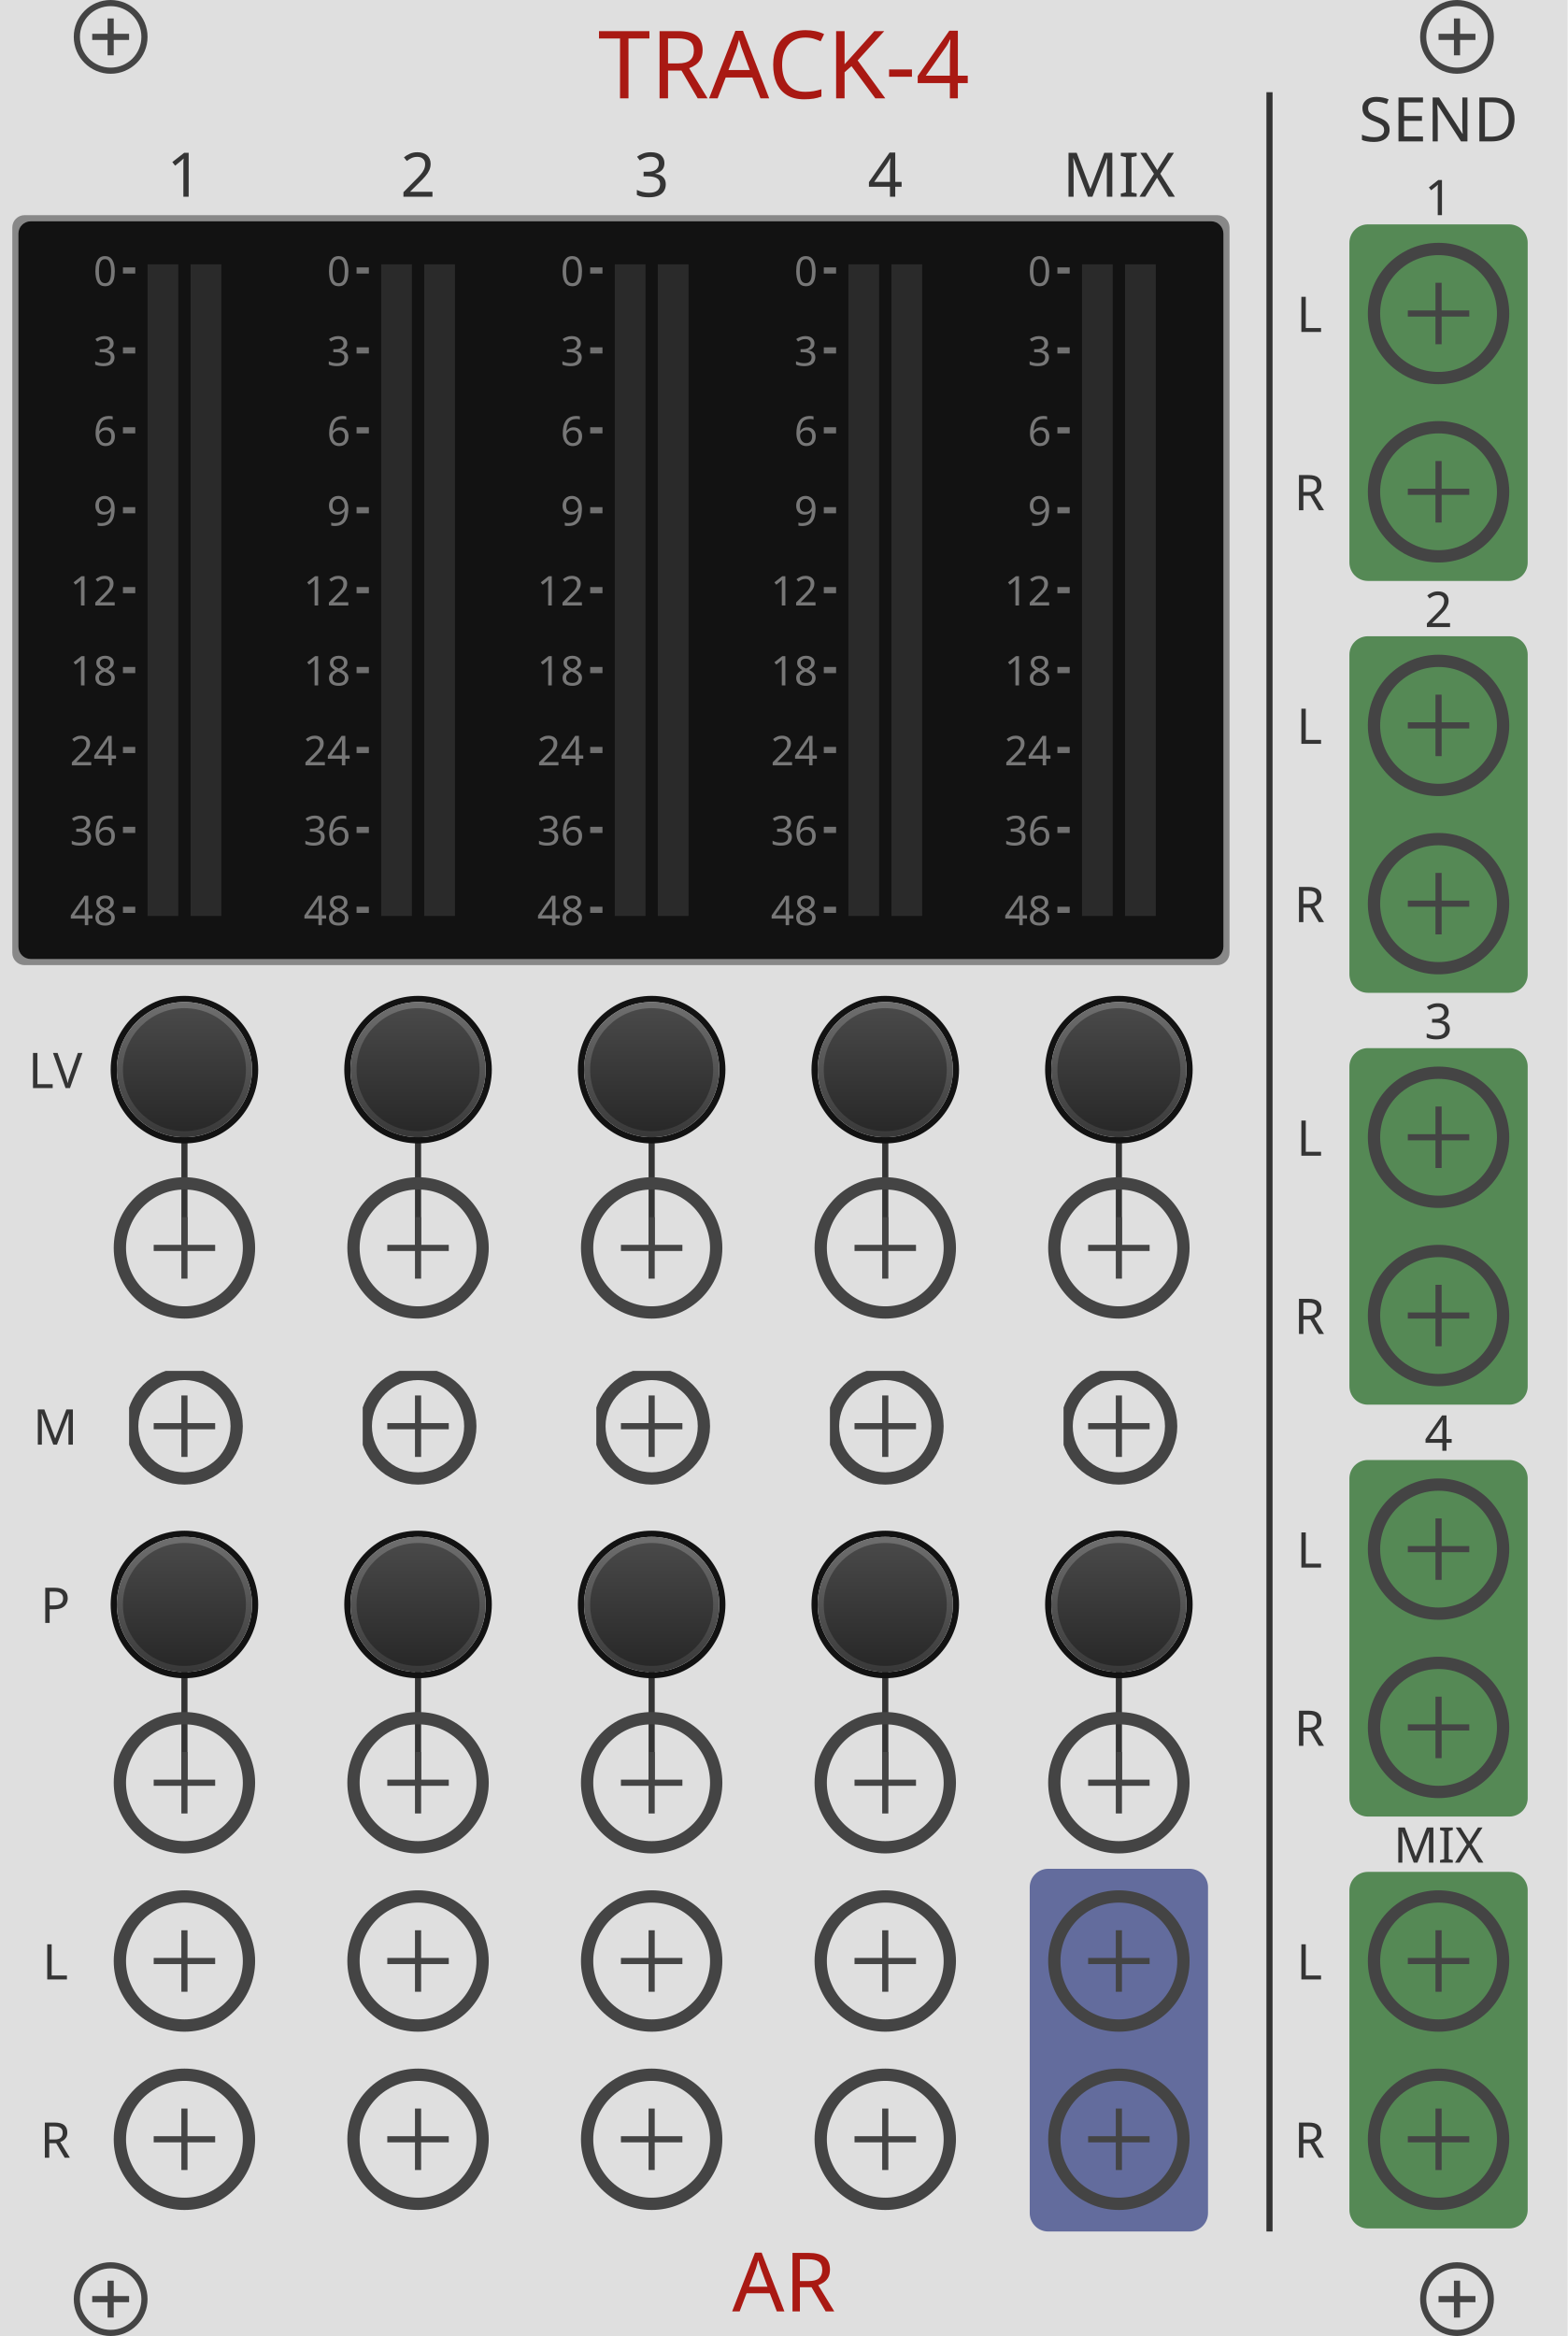
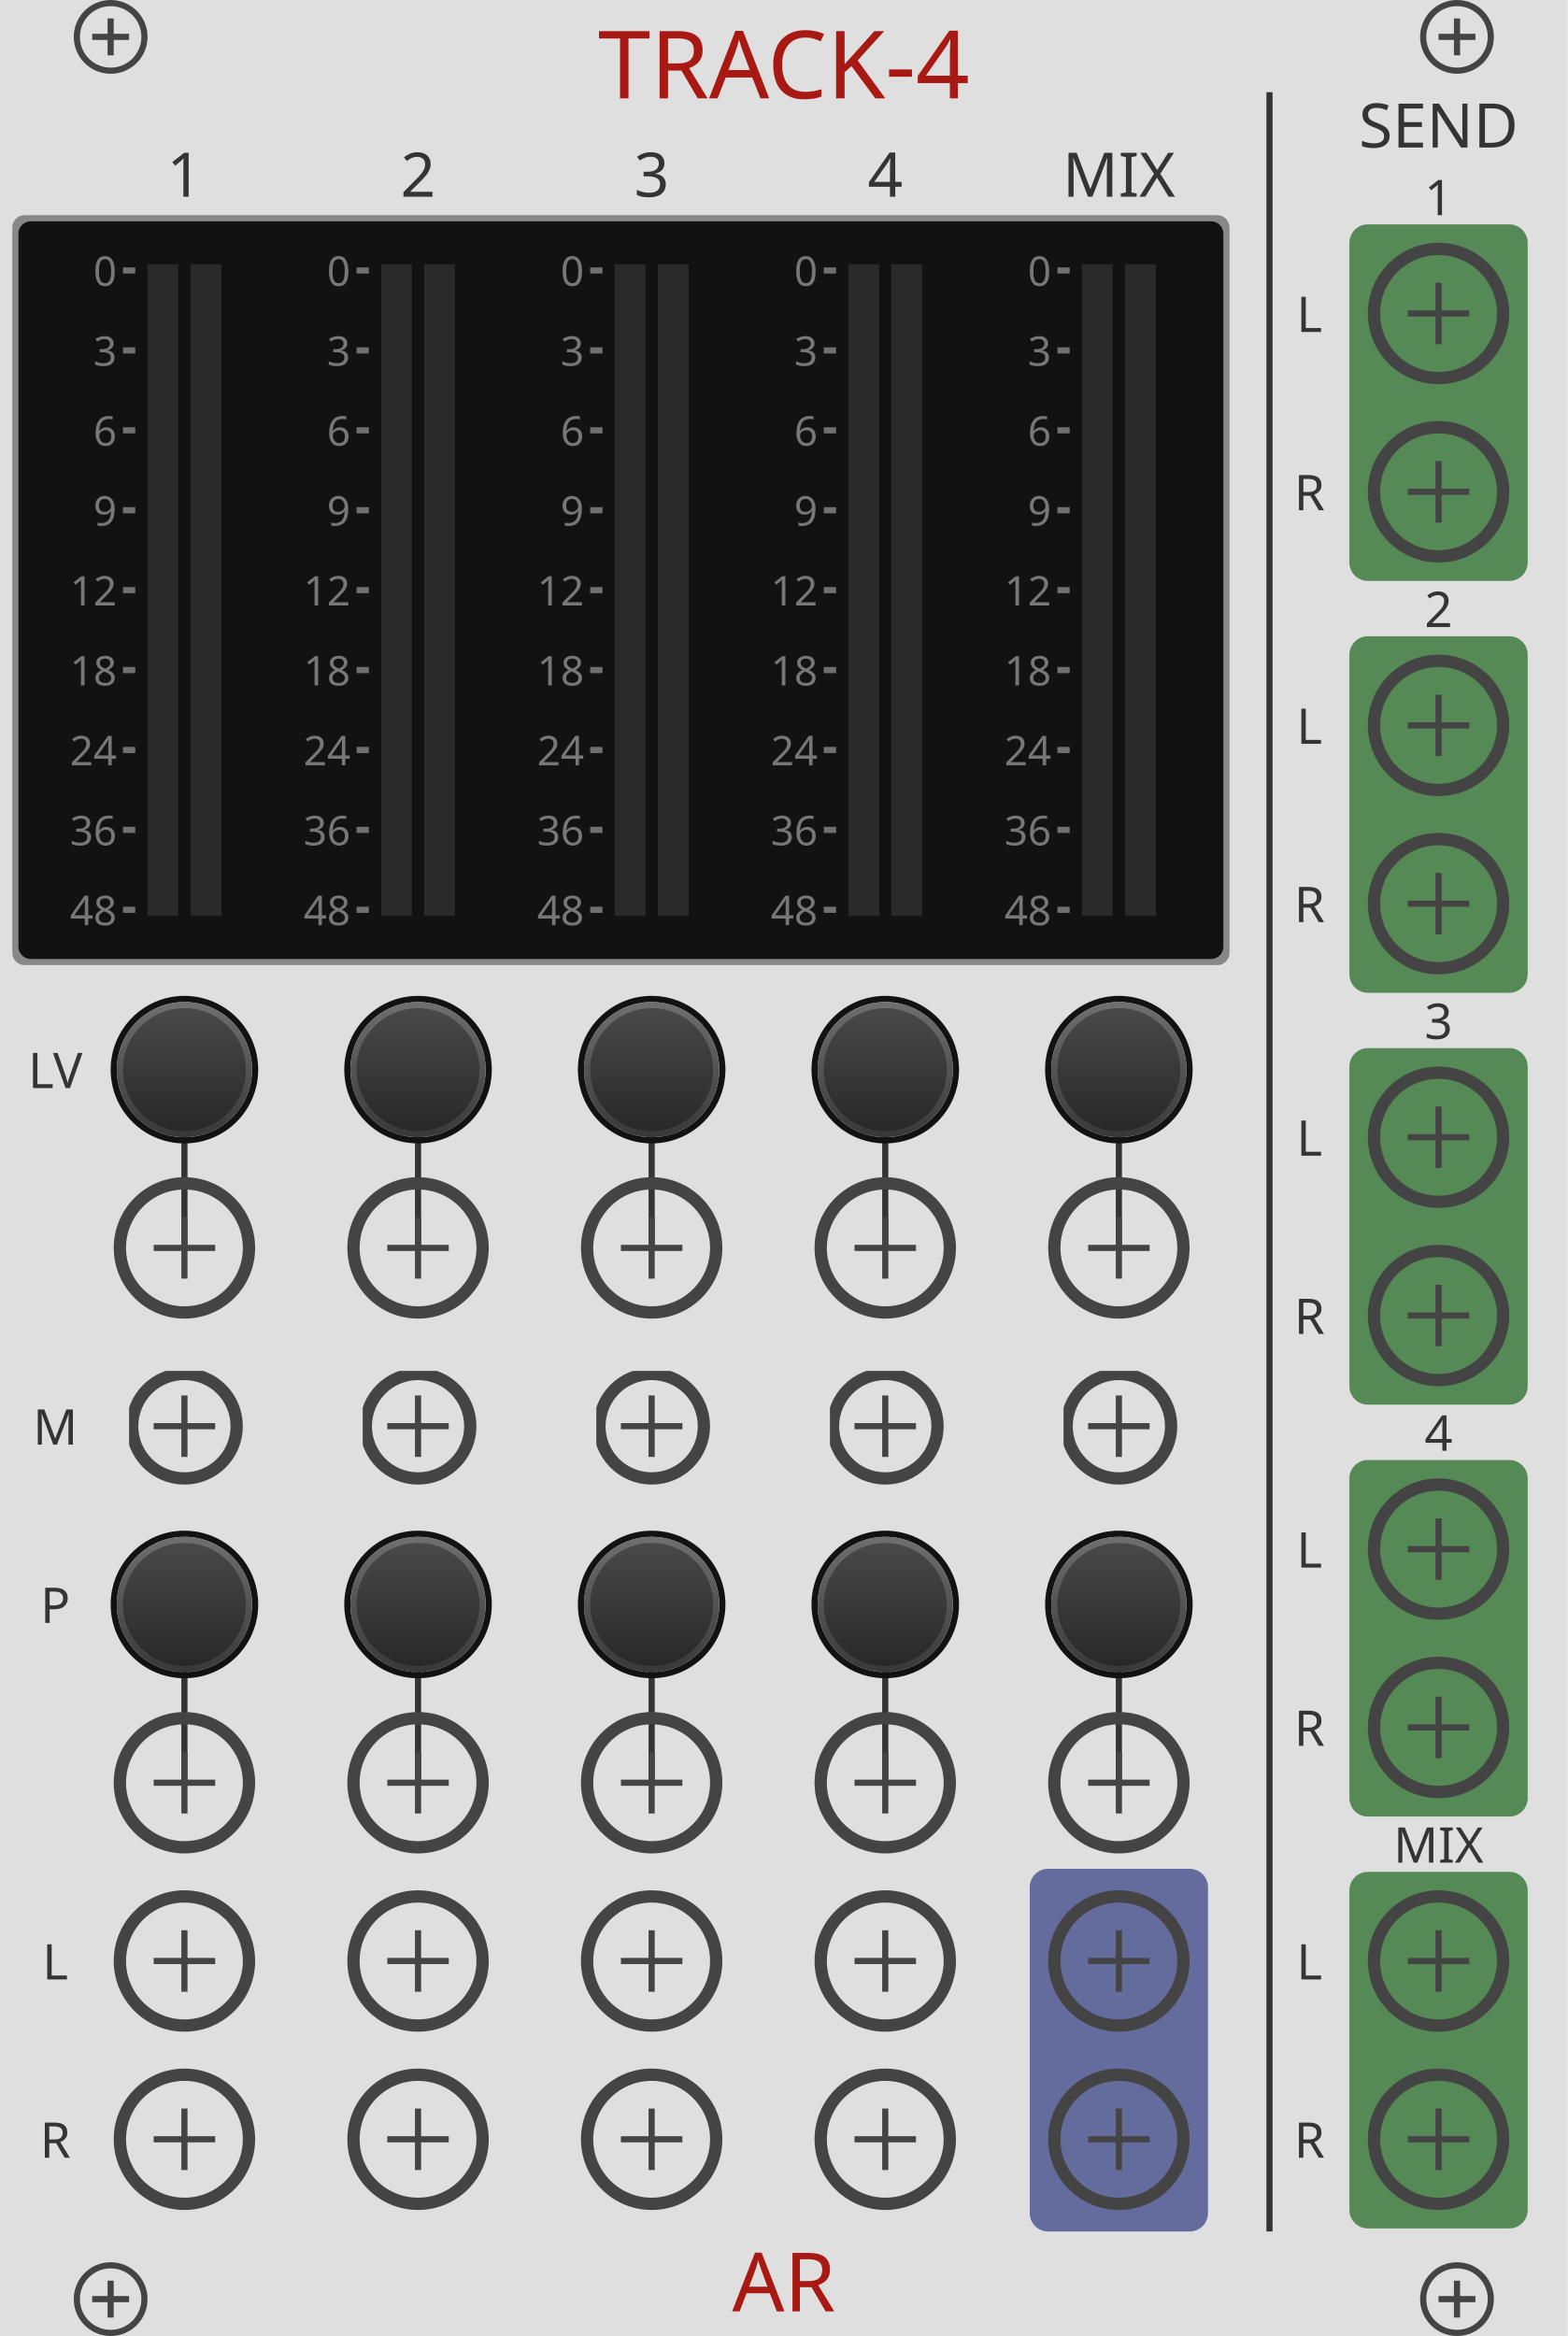
<svg xmlns="http://www.w3.org/2000/svg" xmlns:xlink="http://www.w3.org/1999/xlink" version="1.1" width="255" height="380" viewBox="0 0 255 380">
  <style>

    text.title {
      fill: #a91913;
      font-family: 'DIN Alternate';
      font-size: 11.5pt;
    }
    text.logo {
      fill: #a91913;
      font-family: 'DIN Alternate';
      font-size: 10pt;
    }
    text.big-label {
      fill: #343434;
      font-family: 'DIN Alternate';
      font-size: 7.5pt;
    }
    text.label {
      fill: #343434;
      font-family: 'DIN Alternate';
      font-size: 6pt;
    }
    text.output-label {
      fill: #dfdfdf;
      font-family: 'DIN Alternate';
      font-size: 6pt;
    }

    .background {
      fill: #dfdfdf;
    }
    .poly-output {
      fill: #558955;
    }
    .mono-output {
      fill: #636c9d;
    }

    polyline.icon {
      stroke: #343434;
      stroke-width: 1.2;
      fill: none;
    }
    polyline.connect {
      stroke: #343434;
      stroke-width: 1;
      fill: none;
    }

    rect.lcd-bg {
      fill: #121212;
    }
    rect.lcd-bg-frame {
      fill: #888888;
    }
    rect.lcd-bg-accent {
      fill: #2a2a2a;
    }
    text.lcd-label {
      fill: #777777;
      font-family: 'Monaco';
      font-size: 5pt;
    }
    polyline.lcd-tick {
      stroke: #707070;
      stroke-width: 1;
      fill: none;
    }

    .blueprint {
      stroke: #444444;
      fill: none;
    }

  </style>
  <defs>
    <linearGradient id="smallKnobLight" x1="0%" y1="0%" x2="0%" y2="100%">
      <stop offset="0%" stop-color="#6f6f6f" />
      <stop offset="100%" stop-color="#383838" />
    </linearGradient>
    <linearGradient id="smallKnobDark" x1="0%" y1="0%" x2="0%" y2="100%">
      <stop offset="0%" stop-color="#494949" />
      <stop offset="100%" stop-color="#282828" />
    </linearGradient>
    <linearGradient id="bigKnobLight" x1="0%" y1="0%" x2="0%" y2="100%">
      <stop offset="0%" stop-color="#888" />
      <stop offset="100%" stop-color="#333" />
    </linearGradient>
    <linearGradient id="bigKnobDark" x1="0%" y1="0%" x2="0%" y2="100%">
      <stop offset="0%" stop-color="#5c5c5c" />
      <stop offset="100%" stop-color="#282828" />
    </linearGradient>
    <symbol id="knob18">
      <g transform="translate(9 9)">
        <circle r="8.5" stroke="#222" fill="none" />
        <circle r="8" fill="url('#smallKnobLight')" />
        <circle r="7" fill="url('#smallKnobDark')" />
      </g>
    </symbol>
    <symbol id="knob24">
      <g transform="translate(12 12)">
        <circle r="11.5" stroke="#121212" fill="none" />
        <circle r="11" fill="url('#smallKnobLight')" />
        <circle r="10" fill="url('#smallKnobDark')" />
      </g>
    </symbol>
    <symbol id="knob45">
      <g transform="translate(22.5 22.5)">
        <circle r="22" fill="url('#bigKnobDark')" />
        <circle r="20" fill="url('#bigKnobLight')" />
      </g>
    </symbol>
    <symbol id="toggleButton">
      <g transform="translate(9 9)">
        <polyline points="-5,0 5,0" stroke-width="1" class="blueprint" />
        <polyline points="0,-5 0,5" stroke-width="1" class="blueprint" />
        <circle cx="0" cy="0" r="8.5" stroke-width="2" class="blueprint" />
      </g>
    </symbol>
    <symbol id="port">
      <g transform="translate(12 12)">
        <polyline points="-5,0 5,0" stroke-width="1" class="blueprint" />
        <polyline points="0,-5 0,5" stroke-width="1" class="blueprint" />
        <circle cx="0" cy="0" r="10.5" stroke-width="2" class="blueprint" />
      </g>
    </symbol>
    <symbol id="screw">
      <g transform="translate(6 6)">
        <polyline points="-3,0 3,0" stroke-width="1" class="blueprint" />
        <polyline points="0,-3 0,3" stroke-width="1" class="blueprint" />
      </g>
      <circle cx="6" cy="6" r="5.5" stroke-width="1" class="blueprint" />
    </symbol>
    <symbol id="hswitch14">
      <rect x="1" y="1" rx="2" width="20" height="12" stroke-width="2" class="blueprint" />
      <g transform="translate(12 7)">
        <polyline points="-5,0 5,0" stroke-width="1" class="blueprint" />
        <polyline points="0,-5 0,5" stroke-width="1" class="blueprint" />
      </g>
    </symbol>
    <symbol id="meter-strip">
      <g transform="translate(20 4)">
        <rect x="-6" y="-1" width="5" height="106" class="lcd-bg-accent" />
        <rect x="1" y="-1" width="5" height="106" class="lcd-bg-accent" />
        <g transform="translate(-11 2.5)">
          <text x="0" y="0" class="lcd-label" text-anchor="end">0</text>
          <text x="0" y="13" class="lcd-label" text-anchor="end">3</text>
          <text x="0" y="26" class="lcd-label" text-anchor="end">6</text>
          <text x="0" y="39" class="lcd-label" text-anchor="end">9</text>
          <text x="0" y="52" class="lcd-label" text-anchor="end">12</text>
          <text x="0" y="65" class="lcd-label" text-anchor="end">18</text>
          <text x="0" y="78" class="lcd-label" text-anchor="end">24</text>
          <text x="0" y="91" class="lcd-label" text-anchor="end">36</text>
          <text x="0" y="104" class="lcd-label" text-anchor="end">48</text>
        </g>
        <g transform="translate(-10 0)">
          <polyline points="0   0 2   0" class="lcd-tick" />
          <polyline points="0  13 2  13" class="lcd-tick" />
          <polyline points="0  26 2  26" class="lcd-tick" />
          <polyline points="0  39 2  39" class="lcd-tick" />
          <polyline points="0  52 2  52" class="lcd-tick" />
          <polyline points="0  65 2  65" class="lcd-tick" />
          <polyline points="0  78 2  78" class="lcd-tick" />
          <polyline points="0  91 2  91" class="lcd-tick" />
          <polyline points="0 104 2 104" class="lcd-tick" />
        </g>
      </g>
    </symbol>
  </defs>
  <rect class="background" width="100%" height="100%" />
  <text class="title" x="50%" y="16" text-anchor="middle">TRACK-4</text>
  <text class="logo" x="50%" y="376" text-anchor="middle">AR</text>
  <g transform="translate(12 0)">
    <use xlink:href="#screw" />
  </g>
  <g transform="translate(12 368)">
    <use xlink:href="#screw" />
  </g>
  <g transform="translate(231 0)">
    <use xlink:href="#screw" />
  </g>
  <g transform="translate(231 368)">
    <use xlink:href="#screw" />
  </g>
  <rect x="2" y="35" width="198" height="122" rx="2" class="lcd-bg-frame" />
  <rect x="3" y="36" width="196" height="120" rx="2" class="lcd-bg" />
  <g transform="translate(9 0)">
    <g transform="translate(0 174)">
      <text x="0" y="3" class="label" text-anchor="middle">LV</text>
    </g>
    <g transform="translate(0 232)">
      <text x="0" y="3" class="label" text-anchor="middle">M</text>
    </g>
    <g transform="translate(0 261)">
      <text x="0" y="3" class="label" text-anchor="middle">P</text>
    </g>
    <g transform="translate(0 319)">
      <text x="0" y="3" class="label" text-anchor="middle">L</text>
    </g>
    <g transform="translate(0 348)">
      <text x="0" y="3" class="label" text-anchor="middle">R</text>
    </g>
  </g>
  <g transform="translate(30 32)">
    <text x="0" y="0" class="big-label" text-anchor="middle">1</text>
  </g>
  <g transform="translate(30 44)">
    <use xlink:href="#meter-strip" transform="translate(-20 -4)" />
  </g>
  <g transform="translate(30 174)">
    <polyline points="0 0 0 29" class="connect" />
    <use xlink:href="#knob24" transform="translate(-12 -12)" />
  </g>
  <g transform="translate(30 203)">
    <use xlink:href="#port" transform="translate(-12 -12)" />
  </g>
  <g transform="translate(30 232)">
    <use xlink:href="#toggleButton" transform="translate(-9 -9)" />
  </g>
  <g transform="translate(30 261)">
    <polyline points="0 0 0 29" class="connect" />
    <use xlink:href="#knob24" transform="translate(-12 -12)" />
  </g>
  <g transform="translate(30 290)">
    <use xlink:href="#port" transform="translate(-12 -12)" />
  </g>
  <g transform="translate(30 319)">
    <use xlink:href="#port" transform="translate(-12 -12)" />
  </g>
  <g transform="translate(30 348)">
    <use xlink:href="#port" transform="translate(-12 -12)" />
  </g>
  <g transform="translate(38 0)">
    <g transform="translate(30 32)">
      <text x="0" y="0" class="big-label" text-anchor="middle">2</text>
    </g>
    <g transform="translate(30 44)">
      <use xlink:href="#meter-strip" transform="translate(-20 -4)" />
    </g>
    <g transform="translate(30 174)">
      <polyline points="0 0 0 29" class="connect" />
      <use xlink:href="#knob24" transform="translate(-12 -12)" />
    </g>
    <g transform="translate(30 203)">
      <use xlink:href="#port" transform="translate(-12 -12)" />
    </g>
    <g transform="translate(30 232)">
      <use xlink:href="#toggleButton" transform="translate(-9 -9)" />
    </g>
    <g transform="translate(30 261)">
      <polyline points="0 0 0 29" class="connect" />
      <use xlink:href="#knob24" transform="translate(-12 -12)" />
    </g>
    <g transform="translate(30 290)">
      <use xlink:href="#port" transform="translate(-12 -12)" />
    </g>
    <g transform="translate(30 319)">
      <use xlink:href="#port" transform="translate(-12 -12)" />
    </g>
    <g transform="translate(30 348)">
      <use xlink:href="#port" transform="translate(-12 -12)" />
    </g>
  </g>
  <g transform="translate(76 0)">
    <g transform="translate(30 32)">
      <text x="0" y="0" class="big-label" text-anchor="middle">3</text>
    </g>
    <g transform="translate(30 44)">
      <use xlink:href="#meter-strip" transform="translate(-20 -4)" />
    </g>
    <g transform="translate(30 174)">
      <polyline points="0 0 0 29" class="connect" />
      <use xlink:href="#knob24" transform="translate(-12 -12)" />
    </g>
    <g transform="translate(30 203)">
      <use xlink:href="#port" transform="translate(-12 -12)" />
    </g>
    <g transform="translate(30 232)">
      <use xlink:href="#toggleButton" transform="translate(-9 -9)" />
    </g>
    <g transform="translate(30 261)">
      <polyline points="0 0 0 29" class="connect" />
      <use xlink:href="#knob24" transform="translate(-12 -12)" />
    </g>
    <g transform="translate(30 290)">
      <use xlink:href="#port" transform="translate(-12 -12)" />
    </g>
    <g transform="translate(30 319)">
      <use xlink:href="#port" transform="translate(-12 -12)" />
    </g>
    <g transform="translate(30 348)">
      <use xlink:href="#port" transform="translate(-12 -12)" />
    </g>
  </g>
  <g transform="translate(114 0)">
    <g transform="translate(30 32)">
      <text x="0" y="0" class="big-label" text-anchor="middle">4</text>
    </g>
    <g transform="translate(30 44)">
      <use xlink:href="#meter-strip" transform="translate(-20 -4)" />
    </g>
    <g transform="translate(30 174)">
      <polyline points="0 0 0 29" class="connect" />
      <use xlink:href="#knob24" transform="translate(-12 -12)" />
    </g>
    <g transform="translate(30 203)">
      <use xlink:href="#port" transform="translate(-12 -12)" />
    </g>
    <g transform="translate(30 232)">
      <use xlink:href="#toggleButton" transform="translate(-9 -9)" />
    </g>
    <g transform="translate(30 261)">
      <polyline points="0 0 0 29" class="connect" />
      <use xlink:href="#knob24" transform="translate(-12 -12)" />
    </g>
    <g transform="translate(30 290)">
      <use xlink:href="#port" transform="translate(-12 -12)" />
    </g>
    <g transform="translate(30 319)">
      <use xlink:href="#port" transform="translate(-12 -12)" />
    </g>
    <g transform="translate(30 348)">
      <use xlink:href="#port" transform="translate(-12 -12)" />
    </g>
  </g>
  <g transform="translate(152 0)">
    <g transform="translate(30 32)">
      <text x="0" y="0" class="big-label" text-anchor="middle">MIX</text>
    </g>
    <g transform="translate(30 44)">
      <use xlink:href="#meter-strip" transform="translate(-20 -4)" />
    </g>
    <g transform="translate(30 174)">
      <polyline points="0 0 0 29" class="connect" />
      <use xlink:href="#knob24" transform="translate(-12 -12)" />
    </g>
    <g transform="translate(30 203)">
      <use xlink:href="#port" transform="translate(-12 -12)" />
    </g>
    <g transform="translate(30 232)">
      <use xlink:href="#toggleButton" transform="translate(-9 -9)" />
    </g>
    <g transform="translate(30 261)">
      <polyline points="0 0 0 29" class="connect" />
      <use xlink:href="#knob24" transform="translate(-12 -12)" />
    </g>
    <g transform="translate(30 290)">
      <use xlink:href="#port" transform="translate(-12 -12)" />
    </g>
    <g transform="translate(30 319)">
      <rect x="-14.5" y="-15" width="29" height="59" rx="3" class="mono-output" />
      <use xlink:href="#port" transform="translate(-12 -12)" />
    </g>
    <g transform="translate(30 348)">
      <use xlink:href="#port" transform="translate(-12 -12)" />
    </g>
  </g>
  <g transform="translate(234 0)">
    <polyline points="-27.5 15 -27.5 363" class="connect" />
-     <text x="0" y="23" class="big-label" text-anchor="middle">SEND</text>
+     <text x="0" y="24" class="big-label" text-anchor="middle">SEND</text>
    <g transform="translate(0 51)">
      <text x="0" y="-16" class="label" text-anchor="middle">1</text>
      <text x="-21" y="3" class="label" text-anchor="middle">L</text>
      <rect x="-14.5" y="-14.5" width="29" height="58" rx="3" class="poly-output" />
      <use xlink:href="#port" transform="translate(-12 -12)" />
      <g transform="translate(0 29)">
        <text x="-21" y="3" class="label" text-anchor="middle">R</text>
        <use xlink:href="#port" transform="translate(-12 -12)" />
      </g>
    </g>
    <g transform="translate(0 118)">
      <text x="0" y="-16" class="label" text-anchor="middle">2</text>
      <text x="-21" y="3" class="label" text-anchor="middle">L</text>
      <rect x="-14.5" y="-14.5" width="29" height="58" rx="3" class="poly-output" />
      <use xlink:href="#port" transform="translate(-12 -12)" />
      <g transform="translate(0 29)">
        <text x="-21" y="3" class="label" text-anchor="middle">R</text>
        <use xlink:href="#port" transform="translate(-12 -12)" />
      </g>
    </g>
    <g transform="translate(0 185)">
      <text x="0" y="-16" class="label" text-anchor="middle">3</text>
      <text x="-21" y="3" class="label" text-anchor="middle">L</text>
      <rect x="-14.5" y="-14.5" width="29" height="58" rx="3" class="poly-output" />
      <use xlink:href="#port" transform="translate(-12 -12)" />
      <g transform="translate(0 29)">
        <text x="-21" y="3" class="label" text-anchor="middle">R</text>
        <use xlink:href="#port" transform="translate(-12 -12)" />
      </g>
    </g>
    <g transform="translate(0 252)">
      <text x="0" y="-16" class="label" text-anchor="middle">4</text>
      <text x="-21" y="3" class="label" text-anchor="middle">L</text>
      <rect x="-14.5" y="-14.5" width="29" height="58" rx="3" class="poly-output" />
      <use xlink:href="#port" transform="translate(-12 -12)" />
      <g transform="translate(0 29)">
        <text x="-21" y="3" class="label" text-anchor="middle">R</text>
        <use xlink:href="#port" transform="translate(-12 -12)" />
      </g>
    </g>
    <g transform="translate(0 319)">
      <text x="0" y="-16" class="label" text-anchor="middle">MIX</text>
      <text x="-21" y="3" class="label" text-anchor="middle">L</text>
      <rect x="-14.5" y="-14.5" width="29" height="58" rx="3" class="poly-output" />
      <use xlink:href="#port" transform="translate(-12 -12)" />
      <g transform="translate(0 29)">
        <text x="-21" y="3" class="label" text-anchor="middle">R</text>
        <use xlink:href="#port" transform="translate(-12 -12)" />
      </g>
    </g>
  </g>
</svg>
